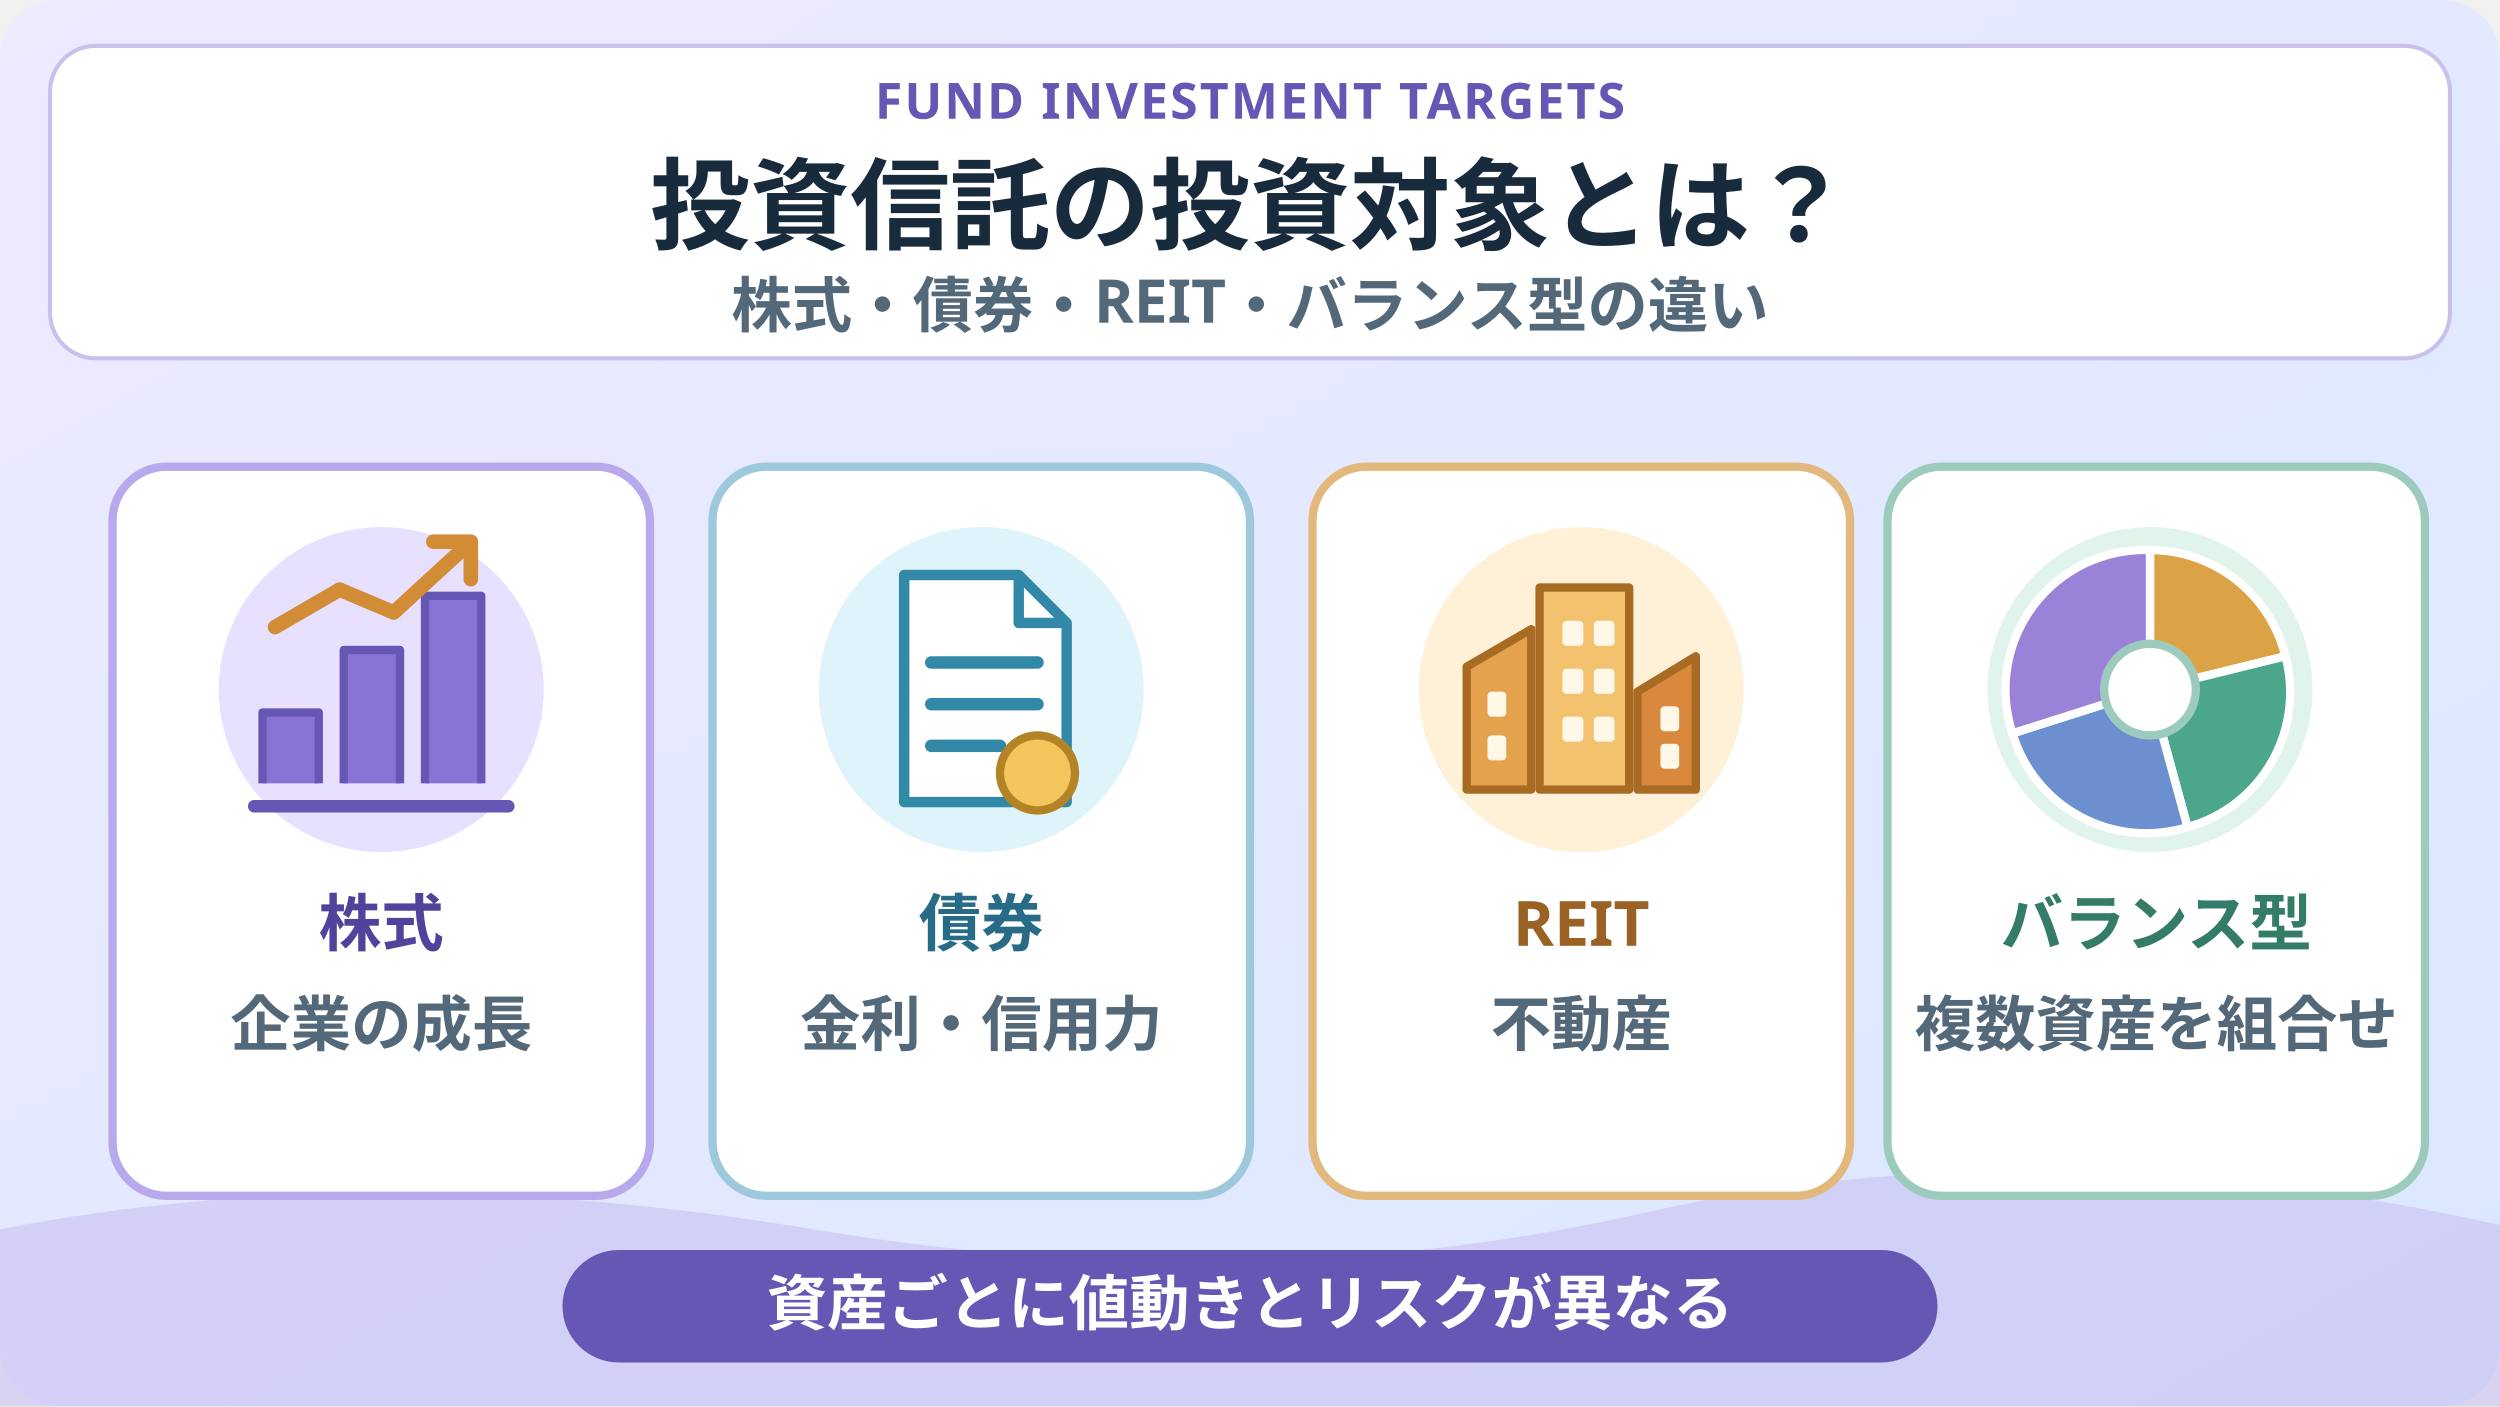
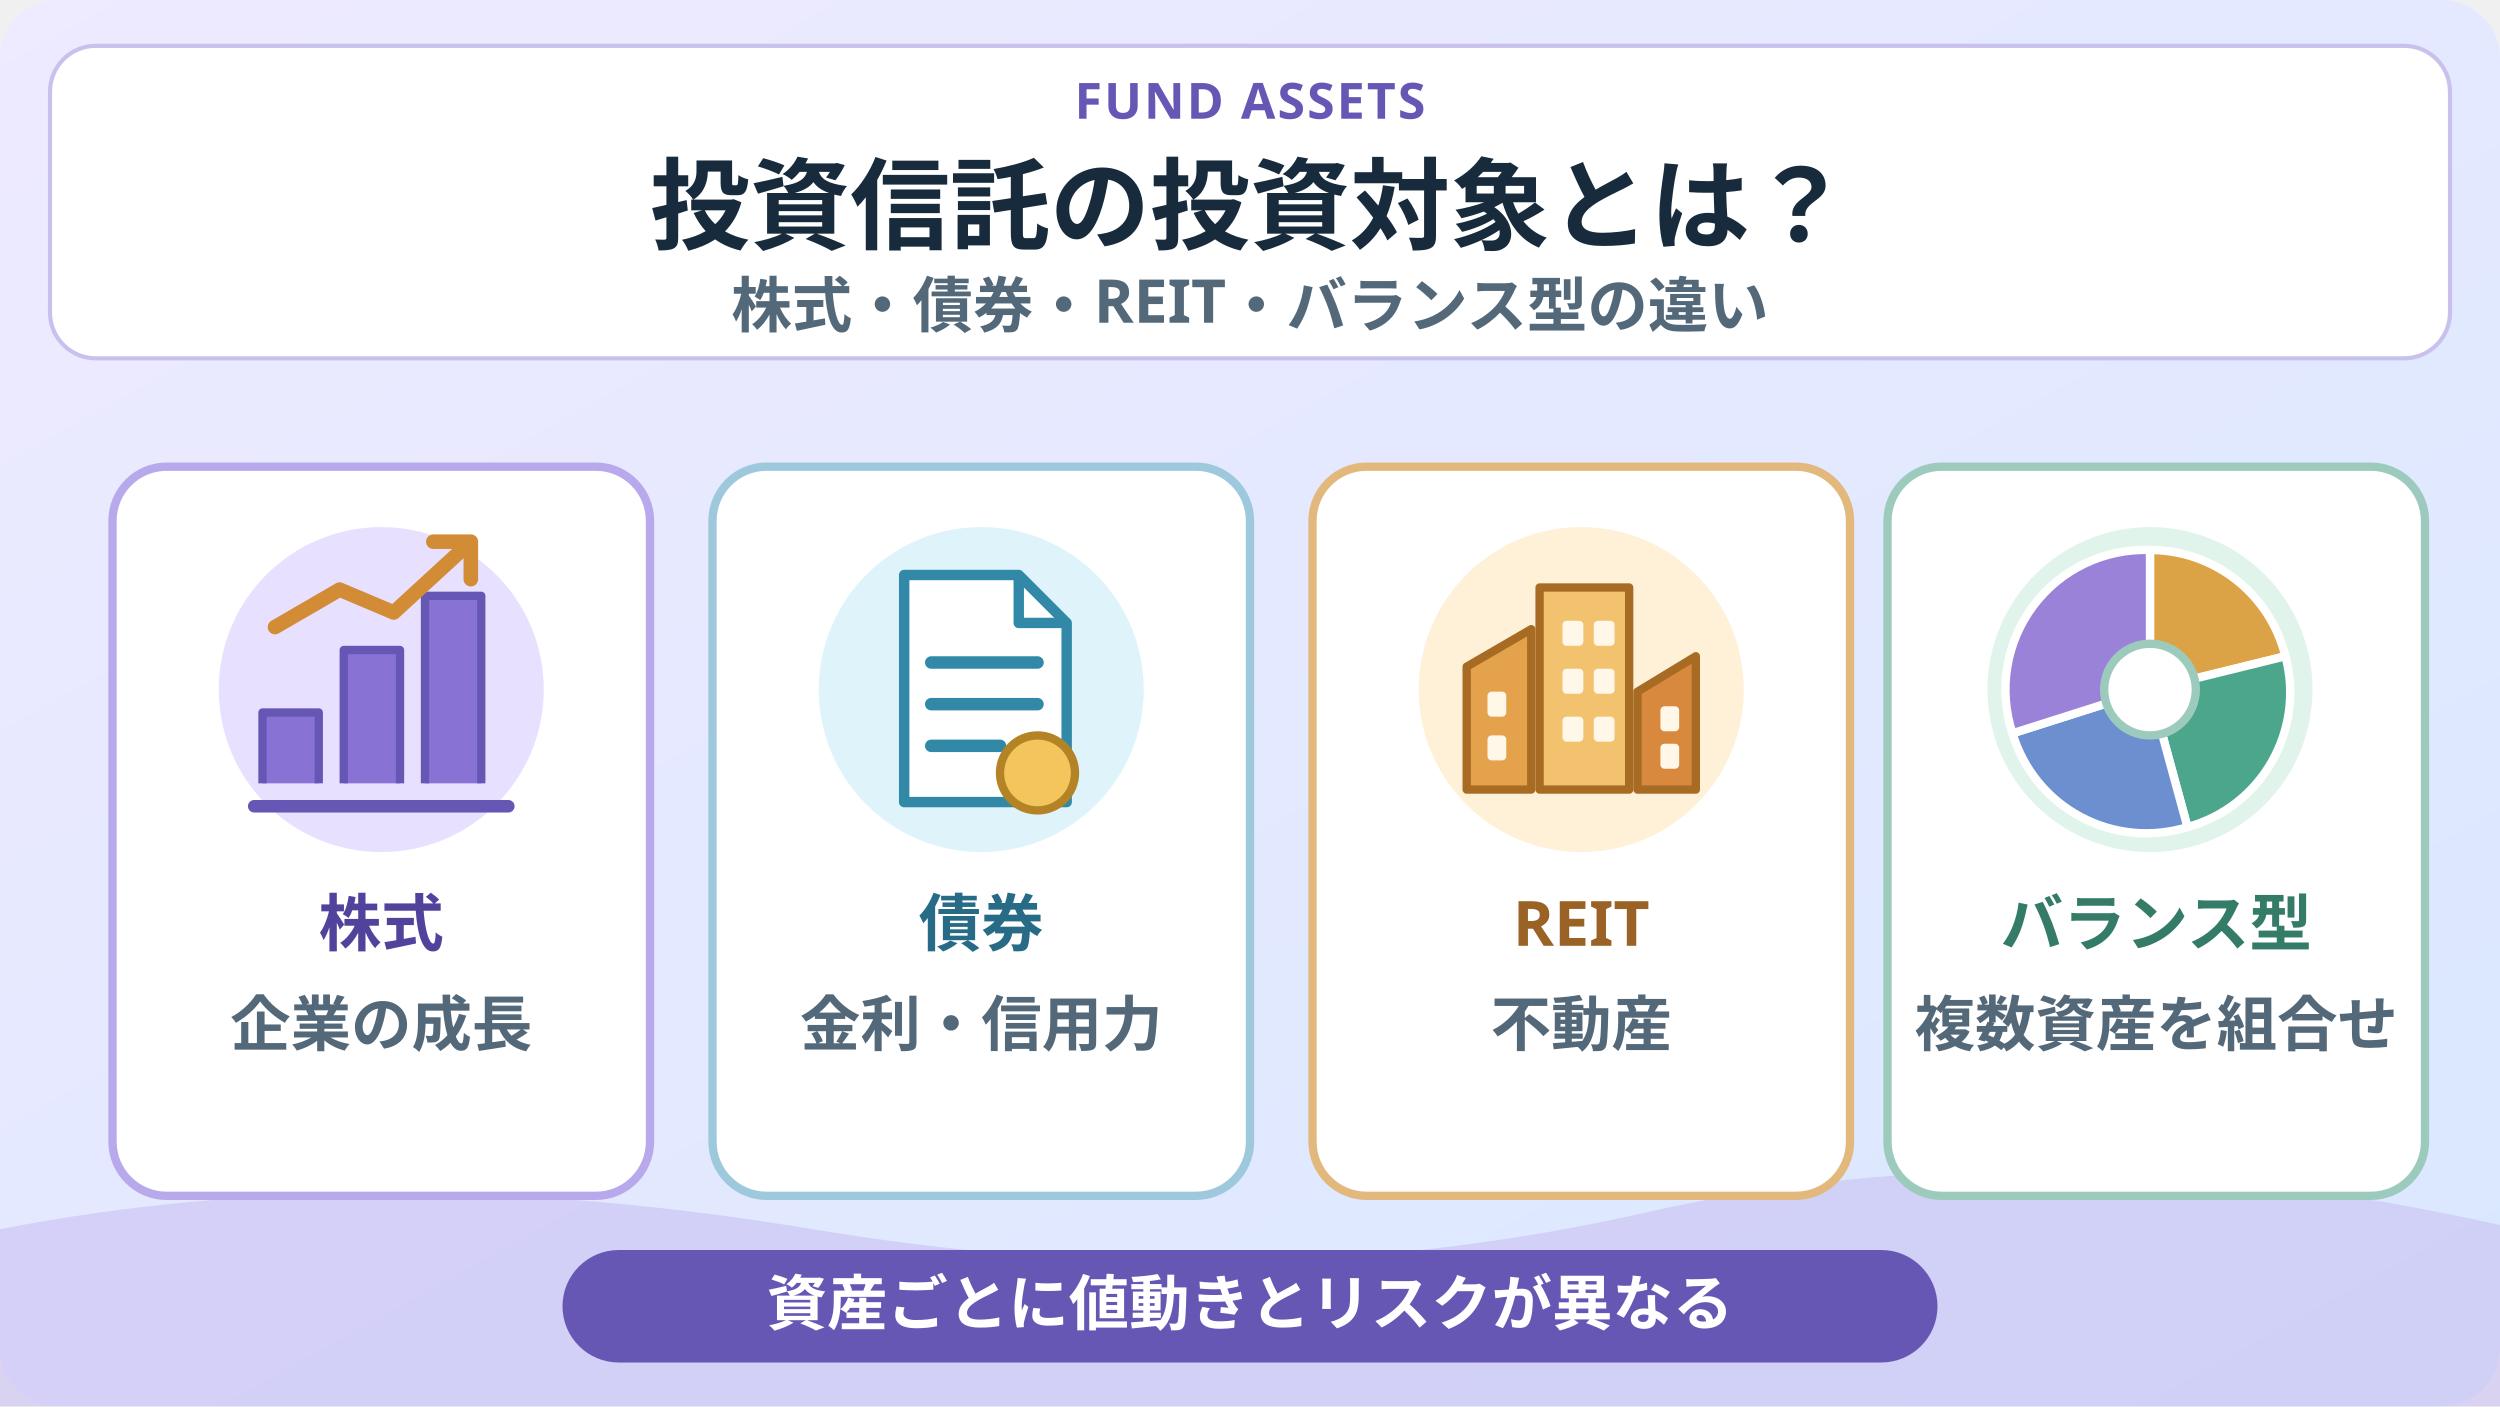
<svg xmlns="http://www.w3.org/2000/svg" width="1200" height="675" viewBox="0 0 1200 675" role="img" aria-labelledby="title desc">
  <defs>
    <linearGradient id="bg" x1="0" y1="0" x2="1" y2="1">
      <stop stop-color="#eeeaff" />
      <stop offset="1" stop-color="#d9e8ff" />
    </linearGradient>
    <linearGradient id="tile" x1="0" y1="0" x2="0" y2="1">
      <stop stop-color="#fff" />
      <stop offset="1" stop-color="#f9f8ff" />
    </linearGradient>
  </defs>
  <rect width="1200" height="675" rx="28" fill="url(#bg)" />
  <rect x="24" y="22" width="1152" height="150" rx="22" fill="#fff" stroke="#c9c1ed" stroke-width="2" />
-   <text x="600" y="57" text-anchor="middle" font-family="sans-serif" font-size="24" font-weight="800" letter-spacing="1" fill="#6657b5">FUND INVESTMENT TARGETS</text>
+   <text x="600" y="57" text-anchor="middle" font-family="sans-serif" font-size="24" font-weight="800" letter-spacing="1" fill="#6657b5">FUND ASSETS</text>
  <text x="600" y="116" text-anchor="middle" font-family="sans-serif" font-size="48" font-weight="800" fill="#172b3d">投資信託の投資対象とは？</text>
  <text x="600" y="157" text-anchor="middle" font-family="sans-serif" font-size="29" font-weight="650" fill="#536879">株式・債券・REIT・バランス型の違い</text>
  <path d="M0 590Q180 555 390 590T790 582T1200 588V675H0Z" fill="#c9c0f1" opacity=".6" />
  <g>
    <rect x="54" y="224" width="258" height="350" rx="26" fill="#fff" stroke="#b7a9eb" stroke-width="4" />
    <circle cx="183" cy="331" r="78" fill="#e8e0ff" />
    <path d="M126 376V342H153V376M165 376V312H192V376M204 376V286H231V376" fill="#8873d5" stroke="#6657b5" stroke-width="4" stroke-linejoin="round" />
    <path d="M122 387H244" stroke="#6657b5" stroke-width="6" stroke-linecap="round" />
    <path d="M132 301L163 283L189 294L226 260M208 260H226V278" fill="none" stroke="#d28c36" stroke-width="7" stroke-linecap="round" stroke-linejoin="round" />
    <text x="183" y="454" text-anchor="middle" font-family="sans-serif" font-size="30" font-weight="800" fill="#51429c">株式</text>
    <text x="183" y="502" text-anchor="middle" font-family="sans-serif" font-size="29" font-weight="650" fill="#536879">企業の成長</text>
    <rect x="342" y="224" width="258" height="350" rx="26" fill="#fff" stroke="#9ec9dc" stroke-width="4" />
    <circle cx="471" cy="331" r="78" fill="#dff3fa" />
    <path d="M434 276H489L512 299V385H434Z" fill="#fff" stroke="#3188a7" stroke-width="5" stroke-linejoin="round" />
    <path d="M489 276V299H512" fill="none" stroke="#3188a7" stroke-width="5" stroke-linejoin="round" />
    <path d="M447 318H498M447 338H498M447 358H480" stroke="#3188a7" stroke-width="6" stroke-linecap="round" />
    <circle cx="498" cy="371" r="18" fill="#f2c65c" stroke="#b38325" stroke-width="4" />
    <text x="471" y="454" text-anchor="middle" font-family="sans-serif" font-size="30" font-weight="800" fill="#276b87">債券</text>
    <text x="471" y="502" text-anchor="middle" font-family="sans-serif" font-size="29" font-weight="650" fill="#536879">金利・信用力</text>
    <rect x="630" y="224" width="258" height="350" rx="26" fill="#fff" stroke="#e3b87d" stroke-width="4" />
    <circle cx="759" cy="331" r="78" fill="#fff0d8" />
    <path d="M704 379V320L735 302V379Z" fill="#e5a24d" stroke="#a76b23" stroke-width="4" stroke-linejoin="round" />
    <path d="M739 379V282H782V379Z" fill="#f3c26e" stroke="#a76b23" stroke-width="4" stroke-linejoin="round" />
    <path d="M786 379V332L814 315V379Z" fill="#d8893e" stroke="#a76b23" stroke-width="4" stroke-linejoin="round" />
    <g fill="#fff8e9">
      <rect x="714" y="332" width="9" height="12" rx="2" />
      <rect x="714" y="353" width="9" height="12" rx="2" />
      <rect x="750" y="298" width="10" height="12" rx="2" />
      <rect x="765" y="298" width="10" height="12" rx="2" />
      <rect x="750" y="321" width="10" height="12" rx="2" />
      <rect x="765" y="321" width="10" height="12" rx="2" />
      <rect x="750" y="344" width="10" height="12" rx="2" />
      <rect x="765" y="344" width="10" height="12" rx="2" />
      <rect x="797" y="339" width="9" height="12" rx="2" />
      <rect x="797" y="357" width="9" height="12" rx="2" />
    </g>
    <text x="759" y="454" text-anchor="middle" font-family="sans-serif" font-size="30" font-weight="800" fill="#9b6225">REIT</text>
    <text x="759" y="502" text-anchor="middle" font-family="sans-serif" font-size="29" font-weight="650" fill="#536879">不動産</text>
    <rect x="906" y="224" width="258" height="350" rx="26" fill="#fff" stroke="#9ccbbd" stroke-width="4" />
    <circle cx="1032" cy="331" r="78" fill="#e0f4ec" />
    <path d="M1032 331V264A67 67 0 0 1 1097 315Z" fill="#dca346" stroke="#fff" stroke-width="4" />
    <path d="M1032 331L1097 315A67 67 0 0 1 1050 397Z" fill="#4ca68c" stroke="#fff" stroke-width="4" />
    <path d="M1032 331L1050 397A67 67 0 0 1 966 352Z" fill="#6c8fd0" stroke="#fff" stroke-width="4" />
    <path d="M1032 331L966 352A67 67 0 0 1 1032 264Z" fill="#9a82d8" stroke="#fff" stroke-width="4" />
    <circle cx="1032" cy="331" r="22" fill="#fff" stroke="#9ccbbd" stroke-width="4" />
    <text x="1035" y="454" text-anchor="middle" font-family="sans-serif" font-size="30" font-weight="800" fill="#347c68">バランス型</text>
    <text x="1035" y="502" text-anchor="middle" font-family="sans-serif" font-size="29" font-weight="650" fill="#536879">複数資産を組合せ</text>
  </g>
  <rect x="270" y="600" width="660" height="54" rx="27" fill="#6657b5" />
  <text x="600" y="636" text-anchor="middle" font-family="sans-serif" font-size="29" font-weight="800" fill="#fff">資産ごとに値動きとリスクが異なる</text>
</svg>
